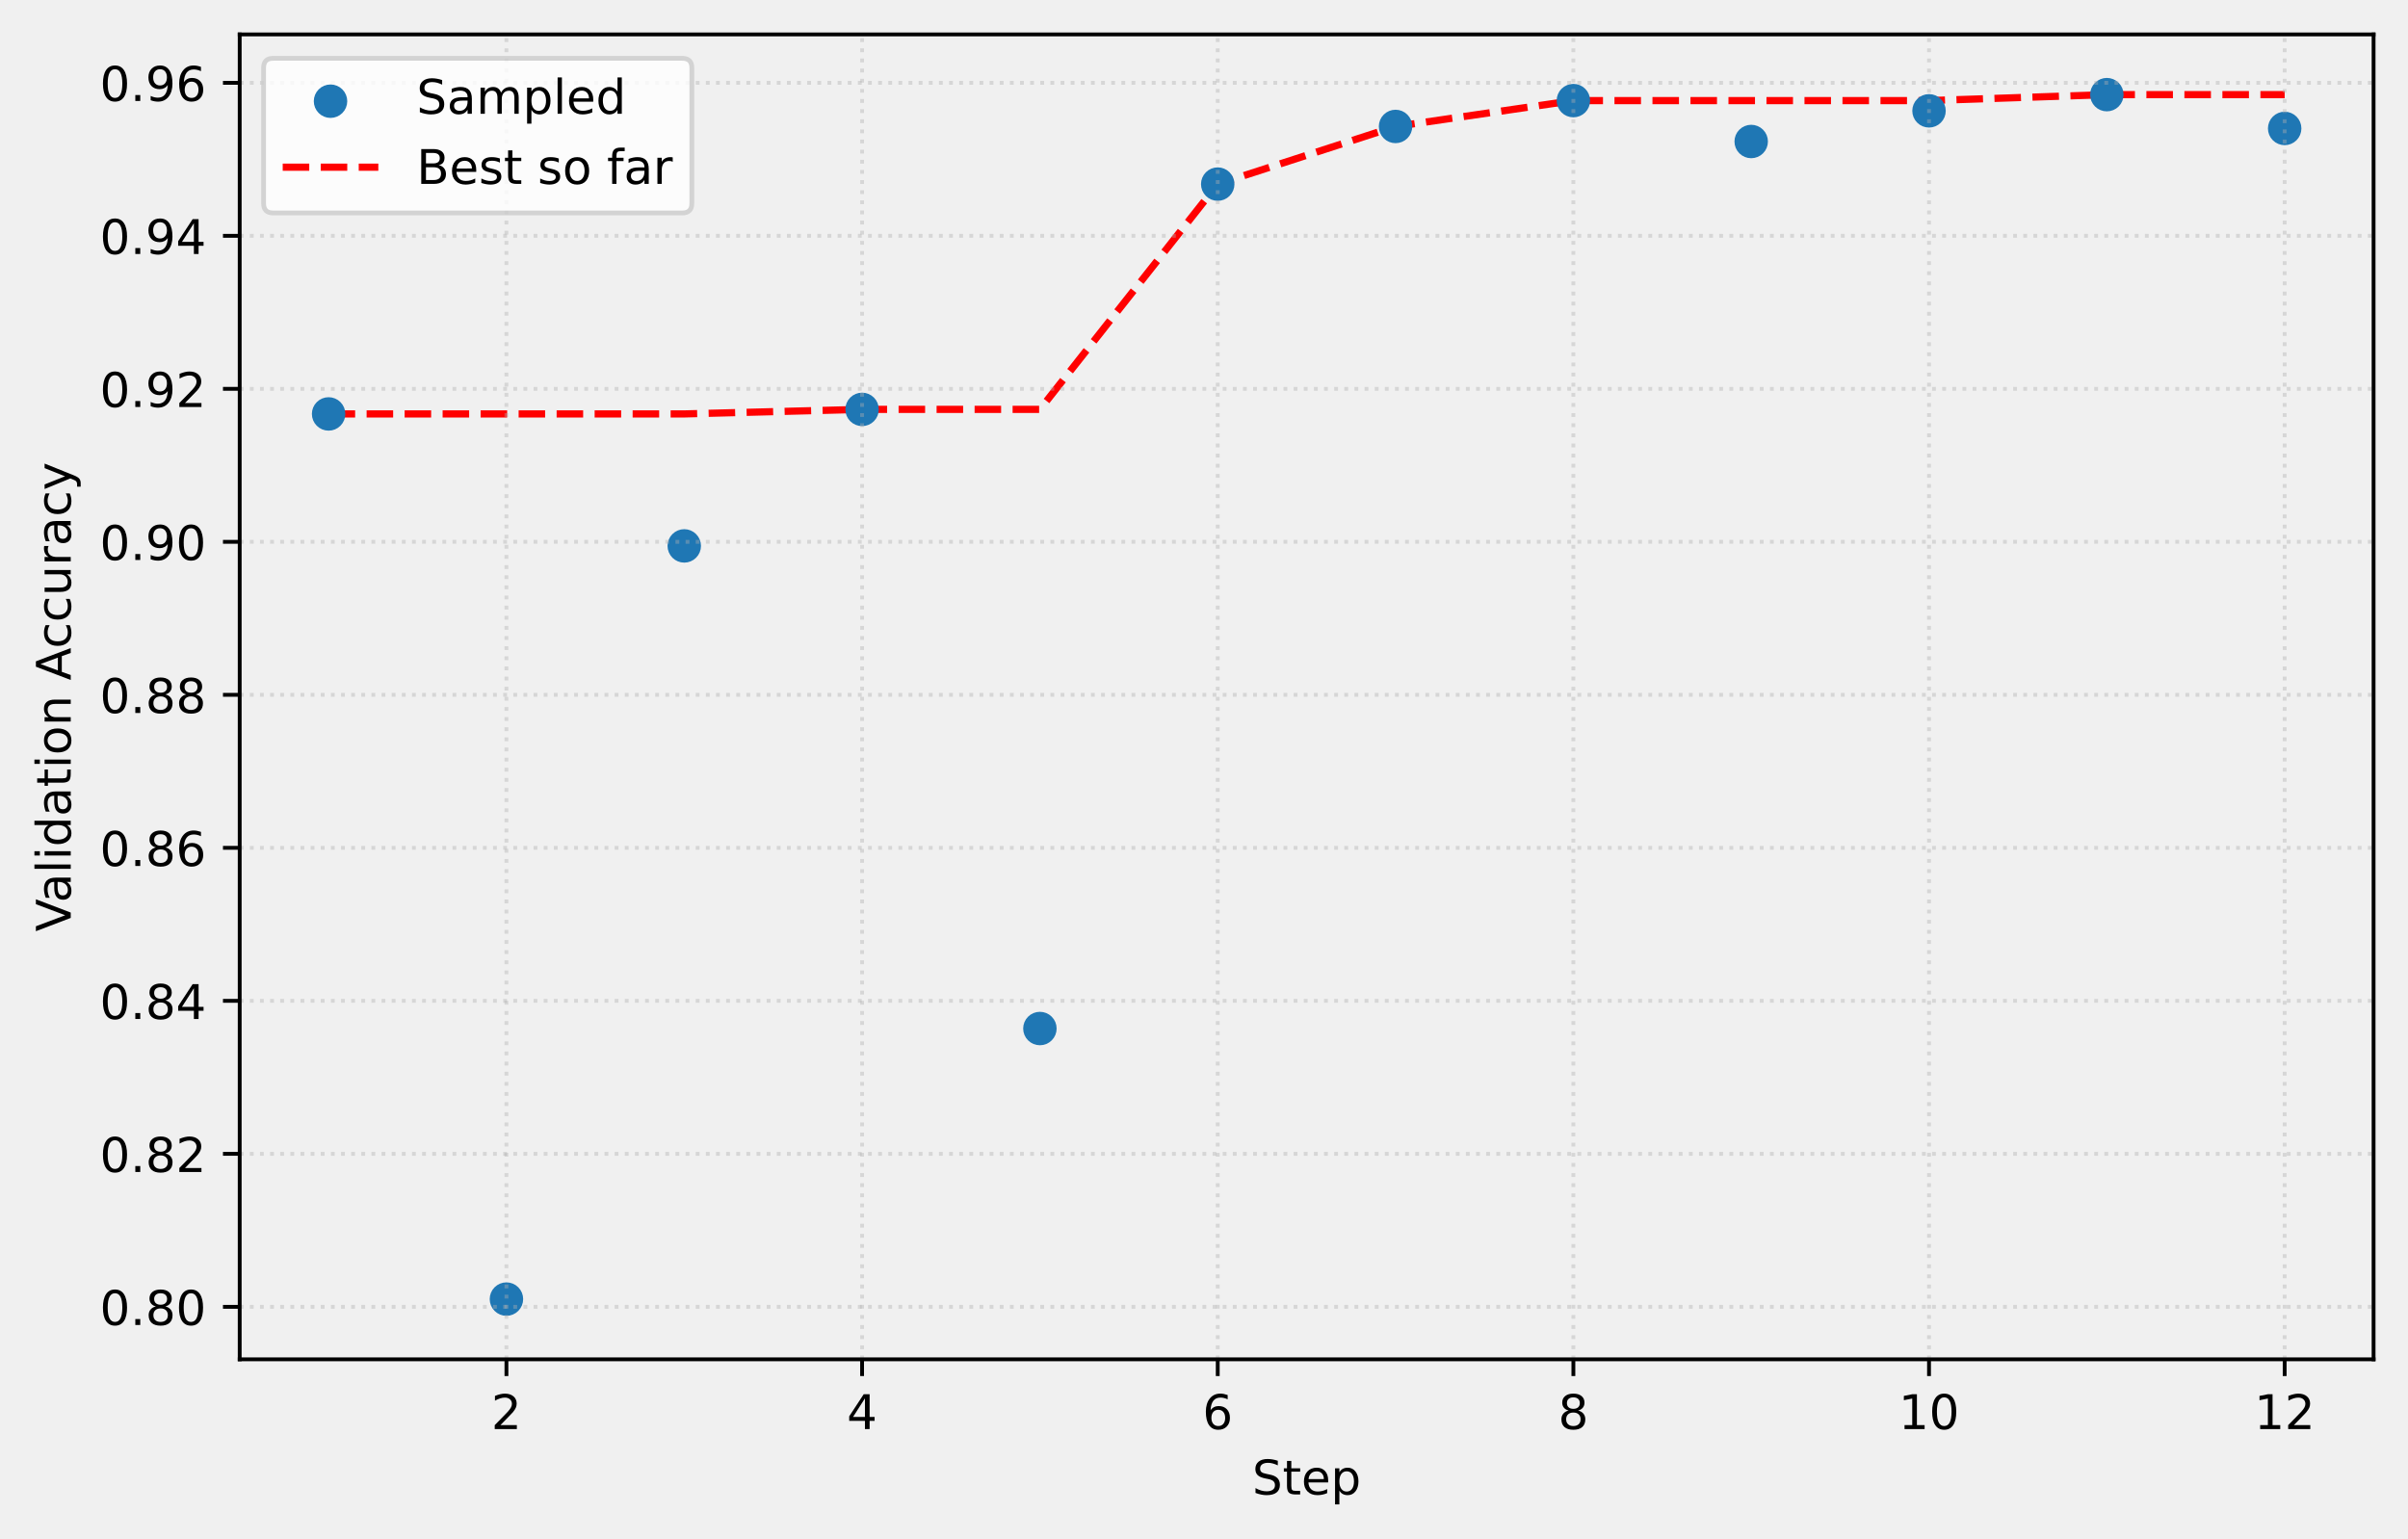
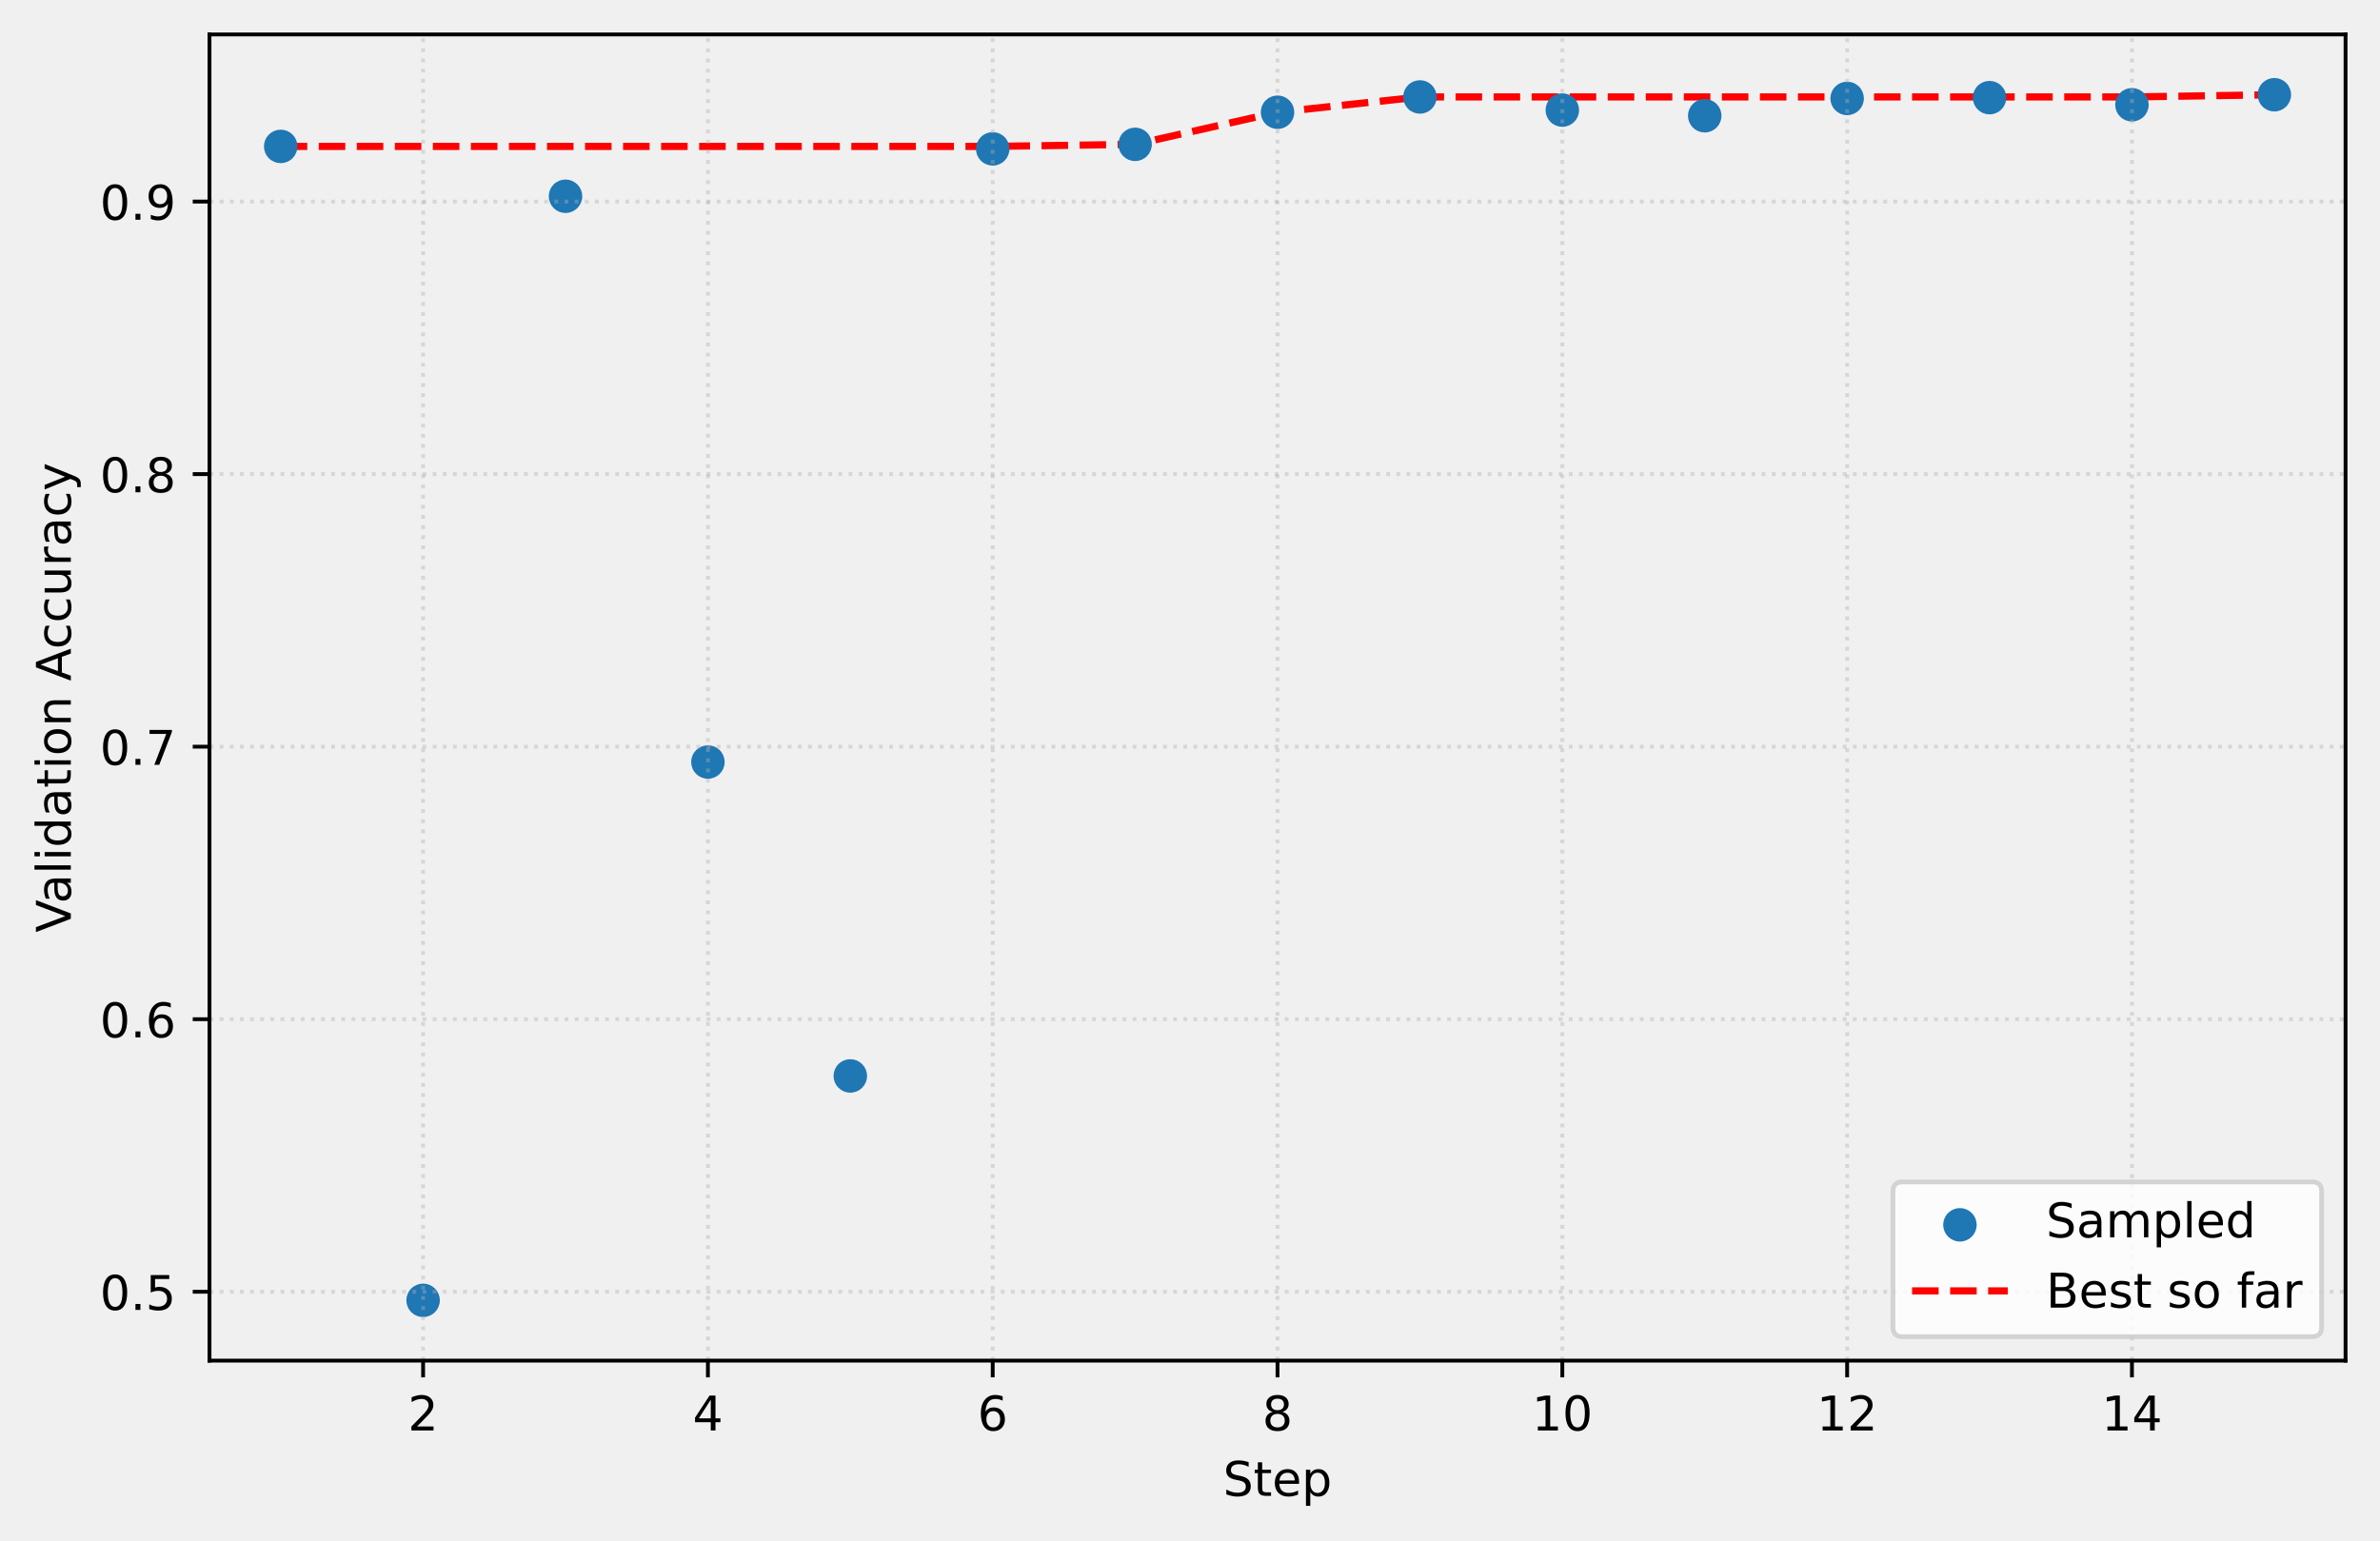
- <svg xmlns="http://www.w3.org/2000/svg" xmlns:xlink="http://www.w3.org/1999/xlink" width="503.744pt" height="321.956pt" viewBox="0 0 503.744 321.956" version="1.1">
+ <svg xmlns="http://www.w3.org/2000/svg" xmlns:xlink="http://www.w3.org/1999/xlink" width="497.381pt" height="321.956pt" viewBox="0 0 497.381 321.956" version="1.1">
  <defs>
    <style type="text/css">*{stroke-linejoin: round; stroke-linecap: butt}</style>
  </defs>
  <g id="figure_1">
    <g id="patch_1">
-       <path d="M 0 321.956  L 503.744 321.956  L 503.744 0  L 0 0  L 0 321.956  z " style="fill: none" />
+       <path d="M 0 321.956  L 497.381 321.956  L 497.381 0  L 0 0  L 0 321.956  z " style="fill: none" />
    </g>
    <g id="axes_1">
      <g id="patch_2">
-         <path d="M 50.144 284.4  L 496.544 284.4  L 496.544 7.2  L 50.144 7.2  L 50.144 284.4  z " style="fill: none" />
+         <path d="M 43.781 284.4  L 490.181 284.4  L 490.181 7.2  L 43.781 7.2  L 43.781 284.4  z " style="fill: none" />
      </g>
      <g id="line2d_1">
-         <path d="M 68.744 86.604  L 105.944 86.604  L 143.144 86.604  L 180.344 85.653  L 217.544 85.653  L 254.744 38.519  L 291.944 26.456  L 329.144 21.048  L 366.344 21.048  L 403.544 21.048  L 440.744 19.8  L 477.944 19.8  " clip-path="url(#p538a59c2ab)" style="fill: none; stroke-dasharray: 5.55,2.4; stroke-dashoffset: 0; stroke: #ff0000; stroke-width: 1.5" />
+         <path d="M 58.661 30.601  L 88.421 30.601  L 118.181 30.601  L 147.941 30.601  L 177.701 30.601  L 207.461 30.601  L 237.221 30.171  L 266.981 23.458  L 296.741 20.265  L 326.501 20.265  L 356.261 20.265  L 386.021 20.265  L 415.781 20.265  L 445.541 20.265  L 475.301 19.8  " clip-path="url(#pb487bec920)" style="fill: none; stroke-dasharray: 5.55,2.4; stroke-dashoffset: 0; stroke: #ff0000; stroke-width: 1.5" />
      </g>
      <g id="PathCollection_1">
        <defs>
-           <path id="m0fc9242387" d="M 0 3  C 0.796 3 1.559 2.684 2.121 2.121  C 2.684 1.559 3 0.796 3 0  C 3 -0.796 2.684 -1.559 2.121 -2.121  C 1.559 -2.684 0.796 -3 0 -3  C -0.796 -3 -1.559 -2.684 -2.121 -2.121  C -2.684 -1.559 -3 -0.796 -3 0  C -3 0.796 -2.684 1.559 -2.121 2.121  C -1.559 2.684 -0.796 3 0 3  z " style="stroke: #1f77b4" />
+           <path id="mb7ad359e1a" d="M 0 3  C 0.796 3 1.559 2.684 2.121 2.121  C 2.684 1.559 3 0.796 3 0  C 3 -0.796 2.684 -1.559 2.121 -2.121  C 1.559 -2.684 0.796 -3 0 -3  C -0.796 -3 -1.559 -2.684 -2.121 -2.121  C -2.684 -1.559 -3 -0.796 -3 0  C -3 0.796 -2.684 1.559 -2.121 2.121  C -1.559 2.684 -0.796 3 0 3  z " style="stroke: #1f77b4" />
        </defs>
-         <g clip-path="url(#p538a59c2ab)">
-           <use xlink:href="#m0fc9242387" x="68.744" y="86.604" style="fill: #1f77b4; stroke: #1f77b4" />
-           <use xlink:href="#m0fc9242387" x="105.944" y="271.8" style="fill: #1f77b4; stroke: #1f77b4" />
-           <use xlink:href="#m0fc9242387" x="143.144" y="114.215" style="fill: #1f77b4; stroke: #1f77b4" />
-           <use xlink:href="#m0fc9242387" x="180.344" y="85.653" style="fill: #1f77b4; stroke: #1f77b4" />
-           <use xlink:href="#m0fc9242387" x="217.544" y="215.191" style="fill: #1f77b4; stroke: #1f77b4" />
-           <use xlink:href="#m0fc9242387" x="254.744" y="38.519" style="fill: #1f77b4; stroke: #1f77b4" />
-           <use xlink:href="#m0fc9242387" x="291.944" y="26.456" style="fill: #1f77b4; stroke: #1f77b4" />
-           <use xlink:href="#m0fc9242387" x="329.144" y="21.048" style="fill: #1f77b4; stroke: #1f77b4" />
-           <use xlink:href="#m0fc9242387" x="366.344" y="29.605" style="fill: #1f77b4; stroke: #1f77b4" />
-           <use xlink:href="#m0fc9242387" x="403.544" y="23.187" style="fill: #1f77b4; stroke: #1f77b4" />
-           <use xlink:href="#m0fc9242387" x="440.744" y="19.8" style="fill: #1f77b4; stroke: #1f77b4" />
-           <use xlink:href="#m0fc9242387" x="477.944" y="26.872" style="fill: #1f77b4; stroke: #1f77b4" />
+         <g clip-path="url(#pb487bec920)">
+           <use xlink:href="#mb7ad359e1a" x="58.661" y="30.601" style="fill: #1f77b4; stroke: #1f77b4" />
+           <use xlink:href="#mb7ad359e1a" x="88.421" y="271.8" style="fill: #1f77b4; stroke: #1f77b4" />
+           <use xlink:href="#mb7ad359e1a" x="118.181" y="41.023" style="fill: #1f77b4; stroke: #1f77b4" />
+           <use xlink:href="#mb7ad359e1a" x="147.941" y="159.28" style="fill: #1f77b4; stroke: #1f77b4" />
+           <use xlink:href="#mb7ad359e1a" x="177.701" y="224.897" style="fill: #1f77b4; stroke: #1f77b4" />
+           <use xlink:href="#mb7ad359e1a" x="207.461" y="31.118" style="fill: #1f77b4; stroke: #1f77b4" />
+           <use xlink:href="#mb7ad359e1a" x="237.221" y="30.171" style="fill: #1f77b4; stroke: #1f77b4" />
+           <use xlink:href="#mb7ad359e1a" x="266.981" y="23.458" style="fill: #1f77b4; stroke: #1f77b4" />
+           <use xlink:href="#mb7ad359e1a" x="296.741" y="20.265" style="fill: #1f77b4; stroke: #1f77b4" />
+           <use xlink:href="#mb7ad359e1a" x="326.501" y="23.01" style="fill: #1f77b4; stroke: #1f77b4" />
+           <use xlink:href="#mb7ad359e1a" x="356.261" y="24.193" style="fill: #1f77b4; stroke: #1f77b4" />
+           <use xlink:href="#mb7ad359e1a" x="386.021" y="20.569" style="fill: #1f77b4; stroke: #1f77b4" />
+           <use xlink:href="#mb7ad359e1a" x="415.781" y="20.409" style="fill: #1f77b4; stroke: #1f77b4" />
+           <use xlink:href="#mb7ad359e1a" x="445.541" y="21.896" style="fill: #1f77b4; stroke: #1f77b4" />
+           <use xlink:href="#mb7ad359e1a" x="475.301" y="19.8" style="fill: #1f77b4; stroke: #1f77b4" />
        </g>
      </g>
      <g id="matplotlib.axis_1">
        <g id="xtick_1">
          <g id="line2d_2">
-             <path d="M 105.944 284.4  L 105.944 7.2  " clip-path="url(#p538a59c2ab)" style="fill: none; stroke-dasharray: 0.8,1.32; stroke-dashoffset: 0; stroke: #b0b0b0; stroke-opacity: 0.4; stroke-width: 0.8" />
+             <path d="M 88.421 284.4  L 88.421 7.2  " clip-path="url(#pb487bec920)" style="fill: none; stroke-dasharray: 0.8,1.32; stroke-dashoffset: 0; stroke: #b0b0b0; stroke-opacity: 0.4; stroke-width: 0.8" />
          </g>
          <g id="line2d_3">
            <defs>
-               <path id="mf1443ba78a" d="M 0 0  L 0 3.5  " style="stroke: #000000; stroke-width: 0.8" />
-             </defs>
-             <g>
-               <use xlink:href="#mf1443ba78a" x="105.944" y="284.4" style="stroke: #000000; stroke-width: 0.8" />
+               <path id="mc12fee0d77" d="M 0 0  L 0 3.5  " style="stroke: #000000; stroke-width: 0.8" />
+             </defs>
+             <g>
+               <use xlink:href="#mc12fee0d77" x="88.421" y="284.4" style="stroke: #000000; stroke-width: 0.8" />
            </g>
          </g>
          <g id="text_1">
-             <g transform="translate(102.7625 298.9984) scale(0.1 -0.1)">
+             <g transform="translate(85.24 298.9984) scale(0.1 -0.1)">
              <defs>
                <path id="DejaVuSans-32" d="M 1228 531  L 3431 531  L 3431 0  L 469 0  L 469 531  Q 828 903 1448 1529  Q 2069 2156 2228 2338  Q 2531 2678 2651 2914  Q 2772 3150 2772 3378  Q 2772 3750 2511 3984  Q 2250 4219 1831 4219  Q 1534 4219 1204 4116  Q 875 4013 500 3803  L 500 4441  Q 881 4594 1212 4672  Q 1544 4750 1819 4750  Q 2544 4750 2975 4387  Q 3406 4025 3406 3419  Q 3406 3131 3298 2873  Q 3191 2616 2906 2266  Q 2828 2175 2409 1742  Q 1991 1309 1228 531  z " transform="scale(0.015625)" />
              </defs>
              <use xlink:href="#DejaVuSans-32" />
            </g>
          </g>
        </g>
        <g id="xtick_2">
          <g id="line2d_4">
-             <path d="M 180.344 284.4  L 180.344 7.2  " clip-path="url(#p538a59c2ab)" style="fill: none; stroke-dasharray: 0.8,1.32; stroke-dashoffset: 0; stroke: #b0b0b0; stroke-opacity: 0.4; stroke-width: 0.8" />
+             <path d="M 147.941 284.4  L 147.941 7.2  " clip-path="url(#pb487bec920)" style="fill: none; stroke-dasharray: 0.8,1.32; stroke-dashoffset: 0; stroke: #b0b0b0; stroke-opacity: 0.4; stroke-width: 0.8" />
          </g>
          <g id="line2d_5">
            <g>
-               <use xlink:href="#mf1443ba78a" x="180.344" y="284.4" style="stroke: #000000; stroke-width: 0.8" />
+               <use xlink:href="#mc12fee0d77" x="147.941" y="284.4" style="stroke: #000000; stroke-width: 0.8" />
            </g>
          </g>
          <g id="text_2">
-             <g transform="translate(177.1625 298.9984) scale(0.1 -0.1)">
+             <g transform="translate(144.76 298.9984) scale(0.1 -0.1)">
              <defs>
                <path id="DejaVuSans-34" d="M 2419 4116  L 825 1625  L 2419 1625  L 2419 4116  z M 2253 4666  L 3047 4666  L 3047 1625  L 3713 1625  L 3713 1100  L 3047 1100  L 3047 0  L 2419 0  L 2419 1100  L 313 1100  L 313 1709  L 2253 4666  z " transform="scale(0.015625)" />
              </defs>
              <use xlink:href="#DejaVuSans-34" />
            </g>
          </g>
        </g>
        <g id="xtick_3">
          <g id="line2d_6">
-             <path d="M 254.744 284.4  L 254.744 7.2  " clip-path="url(#p538a59c2ab)" style="fill: none; stroke-dasharray: 0.8,1.32; stroke-dashoffset: 0; stroke: #b0b0b0; stroke-opacity: 0.4; stroke-width: 0.8" />
+             <path d="M 207.461 284.4  L 207.461 7.2  " clip-path="url(#pb487bec920)" style="fill: none; stroke-dasharray: 0.8,1.32; stroke-dashoffset: 0; stroke: #b0b0b0; stroke-opacity: 0.4; stroke-width: 0.8" />
          </g>
          <g id="line2d_7">
            <g>
-               <use xlink:href="#mf1443ba78a" x="254.744" y="284.4" style="stroke: #000000; stroke-width: 0.8" />
+               <use xlink:href="#mc12fee0d77" x="207.461" y="284.4" style="stroke: #000000; stroke-width: 0.8" />
            </g>
          </g>
          <g id="text_3">
-             <g transform="translate(251.5625 298.9984) scale(0.1 -0.1)">
+             <g transform="translate(204.28 298.9984) scale(0.1 -0.1)">
              <defs>
                <path id="DejaVuSans-36" d="M 2113 2584  Q 1688 2584 1439 2293  Q 1191 2003 1191 1497  Q 1191 994 1439 701  Q 1688 409 2113 409  Q 2538 409 2786 701  Q 3034 994 3034 1497  Q 3034 2003 2786 2293  Q 2538 2584 2113 2584  z M 3366 4563  L 3366 3988  Q 3128 4100 2886 4159  Q 2644 4219 2406 4219  Q 1781 4219 1451 3797  Q 1122 3375 1075 2522  Q 1259 2794 1537 2939  Q 1816 3084 2150 3084  Q 2853 3084 3261 2657  Q 3669 2231 3669 1497  Q 3669 778 3244 343  Q 2819 -91 2113 -91  Q 1303 -91 875 529  Q 447 1150 447 2328  Q 447 3434 972 4092  Q 1497 4750 2381 4750  Q 2619 4750 2861 4703  Q 3103 4656 3366 4563  z " transform="scale(0.015625)" />
              </defs>
              <use xlink:href="#DejaVuSans-36" />
            </g>
          </g>
        </g>
        <g id="xtick_4">
          <g id="line2d_8">
-             <path d="M 329.144 284.4  L 329.144 7.2  " clip-path="url(#p538a59c2ab)" style="fill: none; stroke-dasharray: 0.8,1.32; stroke-dashoffset: 0; stroke: #b0b0b0; stroke-opacity: 0.4; stroke-width: 0.8" />
+             <path d="M 266.981 284.4  L 266.981 7.2  " clip-path="url(#pb487bec920)" style="fill: none; stroke-dasharray: 0.8,1.32; stroke-dashoffset: 0; stroke: #b0b0b0; stroke-opacity: 0.4; stroke-width: 0.8" />
          </g>
          <g id="line2d_9">
            <g>
-               <use xlink:href="#mf1443ba78a" x="329.144" y="284.4" style="stroke: #000000; stroke-width: 0.8" />
+               <use xlink:href="#mc12fee0d77" x="266.981" y="284.4" style="stroke: #000000; stroke-width: 0.8" />
            </g>
          </g>
          <g id="text_4">
-             <g transform="translate(325.9625 298.9984) scale(0.1 -0.1)">
+             <g transform="translate(263.8 298.9984) scale(0.1 -0.1)">
              <defs>
                <path id="DejaVuSans-38" d="M 2034 2216  Q 1584 2216 1326 1975  Q 1069 1734 1069 1313  Q 1069 891 1326 650  Q 1584 409 2034 409  Q 2484 409 2743 651  Q 3003 894 3003 1313  Q 3003 1734 2745 1975  Q 2488 2216 2034 2216  z M 1403 2484  Q 997 2584 770 2862  Q 544 3141 544 3541  Q 544 4100 942 4425  Q 1341 4750 2034 4750  Q 2731 4750 3128 4425  Q 3525 4100 3525 3541  Q 3525 3141 3298 2862  Q 3072 2584 2669 2484  Q 3125 2378 3379 2068  Q 3634 1759 3634 1313  Q 3634 634 3220 271  Q 2806 -91 2034 -91  Q 1263 -91 848 271  Q 434 634 434 1313  Q 434 1759 690 2068  Q 947 2378 1403 2484  z M 1172 3481  Q 1172 3119 1398 2916  Q 1625 2713 2034 2713  Q 2441 2713 2670 2916  Q 2900 3119 2900 3481  Q 2900 3844 2670 4047  Q 2441 4250 2034 4250  Q 1625 4250 1398 4047  Q 1172 3844 1172 3481  z " transform="scale(0.015625)" />
              </defs>
              <use xlink:href="#DejaVuSans-38" />
            </g>
          </g>
        </g>
        <g id="xtick_5">
          <g id="line2d_10">
-             <path d="M 403.544 284.4  L 403.544 7.2  " clip-path="url(#p538a59c2ab)" style="fill: none; stroke-dasharray: 0.8,1.32; stroke-dashoffset: 0; stroke: #b0b0b0; stroke-opacity: 0.4; stroke-width: 0.8" />
+             <path d="M 326.501 284.4  L 326.501 7.2  " clip-path="url(#pb487bec920)" style="fill: none; stroke-dasharray: 0.8,1.32; stroke-dashoffset: 0; stroke: #b0b0b0; stroke-opacity: 0.4; stroke-width: 0.8" />
          </g>
          <g id="line2d_11">
            <g>
-               <use xlink:href="#mf1443ba78a" x="403.544" y="284.4" style="stroke: #000000; stroke-width: 0.8" />
+               <use xlink:href="#mc12fee0d77" x="326.501" y="284.4" style="stroke: #000000; stroke-width: 0.8" />
            </g>
          </g>
          <g id="text_5">
-             <g transform="translate(397.1812 298.9984) scale(0.1 -0.1)">
+             <g transform="translate(320.1388 298.9984) scale(0.1 -0.1)">
              <defs>
                <path id="DejaVuSans-31" d="M 794 531  L 1825 531  L 1825 4091  L 703 3866  L 703 4441  L 1819 4666  L 2450 4666  L 2450 531  L 3481 531  L 3481 0  L 794 0  L 794 531  z " transform="scale(0.015625)" />
                <path id="DejaVuSans-30" d="M 2034 4250  Q 1547 4250 1301 3770  Q 1056 3291 1056 2328  Q 1056 1369 1301 889  Q 1547 409 2034 409  Q 2525 409 2770 889  Q 3016 1369 3016 2328  Q 3016 3291 2770 3770  Q 2525 4250 2034 4250  z M 2034 4750  Q 2819 4750 3233 4129  Q 3647 3509 3647 2328  Q 3647 1150 3233 529  Q 2819 -91 2034 -91  Q 1250 -91 836 529  Q 422 1150 422 2328  Q 422 3509 836 4129  Q 1250 4750 2034 4750  z " transform="scale(0.015625)" />
              </defs>
              <use xlink:href="#DejaVuSans-31" />
              <use xlink:href="#DejaVuSans-30" x="63.623" />
            </g>
          </g>
        </g>
        <g id="xtick_6">
          <g id="line2d_12">
-             <path d="M 477.944 284.4  L 477.944 7.2  " clip-path="url(#p538a59c2ab)" style="fill: none; stroke-dasharray: 0.8,1.32; stroke-dashoffset: 0; stroke: #b0b0b0; stroke-opacity: 0.4; stroke-width: 0.8" />
+             <path d="M 386.021 284.4  L 386.021 7.2  " clip-path="url(#pb487bec920)" style="fill: none; stroke-dasharray: 0.8,1.32; stroke-dashoffset: 0; stroke: #b0b0b0; stroke-opacity: 0.4; stroke-width: 0.8" />
          </g>
          <g id="line2d_13">
            <g>
-               <use xlink:href="#mf1443ba78a" x="477.944" y="284.4" style="stroke: #000000; stroke-width: 0.8" />
+               <use xlink:href="#mc12fee0d77" x="386.021" y="284.4" style="stroke: #000000; stroke-width: 0.8" />
            </g>
          </g>
          <g id="text_6">
-             <g transform="translate(471.5813 298.9984) scale(0.1 -0.1)">
+             <g transform="translate(379.6587 298.9984) scale(0.1 -0.1)">
              <use xlink:href="#DejaVuSans-31" />
              <use xlink:href="#DejaVuSans-32" x="63.623" />
            </g>
          </g>
        </g>
-         <g id="text_7">
-           <g transform="translate(261.9586 312.6766) scale(0.1 -0.1)">
+         <g id="xtick_7">
+           <g id="line2d_14">
+             <path d="M 445.541 284.4  L 445.541 7.2  " clip-path="url(#pb487bec920)" style="fill: none; stroke-dasharray: 0.8,1.32; stroke-dashoffset: 0; stroke: #b0b0b0; stroke-opacity: 0.4; stroke-width: 0.8" />
+           </g>
+           <g id="line2d_15">
+             <g>
+               <use xlink:href="#mc12fee0d77" x="445.541" y="284.4" style="stroke: #000000; stroke-width: 0.8" />
+             </g>
+           </g>
+           <g id="text_7">
+             <g transform="translate(439.1787 298.9984) scale(0.1 -0.1)">
+               <use xlink:href="#DejaVuSans-31" />
+               <use xlink:href="#DejaVuSans-34" x="63.623" />
+             </g>
+           </g>
+         </g>
+         <g id="text_8">
+           <g transform="translate(255.5961 312.6766) scale(0.1 -0.1)">
            <defs>
              <path id="DejaVuSans-53" d="M 3425 4513  L 3425 3897  Q 3066 4069 2747 4153  Q 2428 4238 2131 4238  Q 1616 4238 1336 4038  Q 1056 3838 1056 3469  Q 1056 3159 1242 3001  Q 1428 2844 1947 2747  L 2328 2669  Q 3034 2534 3370 2195  Q 3706 1856 3706 1288  Q 3706 609 3251 259  Q 2797 -91 1919 -91  Q 1588 -91 1214 -16  Q 841 59 441 206  L 441 856  Q 825 641 1194 531  Q 1563 422 1919 422  Q 2459 422 2753 634  Q 3047 847 3047 1241  Q 3047 1584 2836 1778  Q 2625 1972 2144 2069  L 1759 2144  Q 1053 2284 737 2584  Q 422 2884 422 3419  Q 422 4038 858 4394  Q 1294 4750 2059 4750  Q 2388 4750 2728 4690  Q 3069 4631 3425 4513  z " transform="scale(0.015625)" />
              <path id="DejaVuSans-74" d="M 1172 4494  L 1172 3500  L 2356 3500  L 2356 3053  L 1172 3053  L 1172 1153  Q 1172 725 1289 603  Q 1406 481 1766 481  L 2356 481  L 2356 0  L 1766 0  Q 1100 0 847 248  Q 594 497 594 1153  L 594 3053  L 172 3053  L 172 3500  L 594 3500  L 594 4494  L 1172 4494  z " transform="scale(0.015625)" />
              <path id="DejaVuSans-65" d="M 3597 1894  L 3597 1613  L 953 1613  Q 991 1019 1311 708  Q 1631 397 2203 397  Q 2534 397 2845 478  Q 3156 559 3463 722  L 3463 178  Q 3153 47 2828 -22  Q 2503 -91 2169 -91  Q 1331 -91 842 396  Q 353 884 353 1716  Q 353 2575 817 3079  Q 1281 3584 2069 3584  Q 2775 3584 3186 3129  Q 3597 2675 3597 1894  z M 3022 2063  Q 3016 2534 2758 2815  Q 2500 3097 2075 3097  Q 1594 3097 1305 2825  Q 1016 2553 972 2059  L 3022 2063  z " transform="scale(0.015625)" />
              <path id="DejaVuSans-70" d="M 1159 525  L 1159 -1331  L 581 -1331  L 581 3500  L 1159 3500  L 1159 2969  Q 1341 3281 1617 3432  Q 1894 3584 2278 3584  Q 2916 3584 3314 3078  Q 3713 2572 3713 1747  Q 3713 922 3314 415  Q 2916 -91 2278 -91  Q 1894 -91 1617 61  Q 1341 213 1159 525  z M 3116 1747  Q 3116 2381 2855 2742  Q 2594 3103 2138 3103  Q 1681 3103 1420 2742  Q 1159 2381 1159 1747  Q 1159 1113 1420 752  Q 1681 391 2138 391  Q 2594 391 2855 752  Q 3116 1113 3116 1747  z " transform="scale(0.015625)" />
            </defs>
            <use xlink:href="#DejaVuSans-53" />
            <use xlink:href="#DejaVuSans-74" x="63.477" />
            <use xlink:href="#DejaVuSans-65" x="102.686" />
            <use xlink:href="#DejaVuSans-70" x="164.209" />
          </g>
        </g>
      </g>
      <g id="matplotlib.axis_2">
        <g id="ytick_1">
-           <g id="line2d_14">
-             <path d="M 50.144 273.416  L 496.544 273.416  " clip-path="url(#p538a59c2ab)" style="fill: none; stroke-dasharray: 0.8,1.32; stroke-dashoffset: 0; stroke: #b0b0b0; stroke-opacity: 0.4; stroke-width: 0.8" />
-           </g>
-           <g id="line2d_15">
-             <defs>
-               <path id="me810d69a46" d="M 0 0  L -3.5 0  " style="stroke: #000000; stroke-width: 0.8" />
-             </defs>
-             <g>
-               <use xlink:href="#me810d69a46" x="50.144" y="273.416" style="stroke: #000000; stroke-width: 0.8" />
-             </g>
-           </g>
-           <g id="text_8">
-             <g transform="translate(20.87813 277.2155) scale(0.1 -0.1)">
+           <g id="line2d_16">
+             <path d="M 43.781 270.003  L 490.181 270.003  " clip-path="url(#pb487bec920)" style="fill: none; stroke-dasharray: 0.8,1.32; stroke-dashoffset: 0; stroke: #b0b0b0; stroke-opacity: 0.4; stroke-width: 0.8" />
+           </g>
+           <g id="line2d_17">
+             <defs>
+               <path id="ma1ebddaa2d" d="M 0 0  L -3.5 0  " style="stroke: #000000; stroke-width: 0.8" />
+             </defs>
+             <g>
+               <use xlink:href="#ma1ebddaa2d" x="43.781" y="270.003" style="stroke: #000000; stroke-width: 0.8" />
+             </g>
+           </g>
+           <g id="text_9">
+             <g transform="translate(20.87813 273.8019) scale(0.1 -0.1)">
              <defs>
                <path id="DejaVuSans-2e" d="M 684 794  L 1344 794  L 1344 0  L 684 0  L 684 794  z " transform="scale(0.015625)" />
-               </defs>
+                 <path id="DejaVuSans-35" d="M 691 4666  L 3169 4666  L 3169 4134  L 1269 4134  L 1269 2991  Q 1406 3038 1543 3061  Q 1681 3084 1819 3084  Q 2600 3084 3056 2656  Q 3513 2228 3513 1497  Q 3513 744 3044 326  Q 2575 -91 1722 -91  Q 1428 -91 1123 -41  Q 819 9 494 109  L 494 744  Q 775 591 1075 516  Q 1375 441 1709 441  Q 2250 441 2565 725  Q 2881 1009 2881 1497  Q 2881 1984 2565 2268  Q 2250 2553 1709 2553  Q 1456 2553 1204 2497  Q 953 2441 691 2322  L 691 4666  z " transform="scale(0.015625)" />
+               </defs>
+               <use xlink:href="#DejaVuSans-30" />
+               <use xlink:href="#DejaVuSans-2e" x="63.623" />
+               <use xlink:href="#DejaVuSans-35" x="95.41" />
+             </g>
+           </g>
+         </g>
+         <g id="ytick_2">
+           <g id="line2d_18">
+             <path d="M 43.781 213.035  L 490.181 213.035  " clip-path="url(#pb487bec920)" style="fill: none; stroke-dasharray: 0.8,1.32; stroke-dashoffset: 0; stroke: #b0b0b0; stroke-opacity: 0.4; stroke-width: 0.8" />
+           </g>
+           <g id="line2d_19">
+             <g>
+               <use xlink:href="#ma1ebddaa2d" x="43.781" y="213.035" style="stroke: #000000; stroke-width: 0.8" />
+             </g>
+           </g>
+           <g id="text_10">
+             <g transform="translate(20.87813 216.8339) scale(0.1 -0.1)">
+               <use xlink:href="#DejaVuSans-30" />
+               <use xlink:href="#DejaVuSans-2e" x="63.623" />
+               <use xlink:href="#DejaVuSans-36" x="95.41" />
+             </g>
+           </g>
+         </g>
+         <g id="ytick_3">
+           <g id="line2d_20">
+             <path d="M 43.781 156.067  L 490.181 156.067  " clip-path="url(#pb487bec920)" style="fill: none; stroke-dasharray: 0.8,1.32; stroke-dashoffset: 0; stroke: #b0b0b0; stroke-opacity: 0.4; stroke-width: 0.8" />
+           </g>
+           <g id="line2d_21">
+             <g>
+               <use xlink:href="#ma1ebddaa2d" x="43.781" y="156.067" style="stroke: #000000; stroke-width: 0.8" />
+             </g>
+           </g>
+           <g id="text_11">
+             <g transform="translate(20.87813 159.8658) scale(0.1 -0.1)">
+               <defs>
+                 <path id="DejaVuSans-37" d="M 525 4666  L 3525 4666  L 3525 4397  L 1831 0  L 1172 0  L 2766 4134  L 525 4134  L 525 4666  z " transform="scale(0.015625)" />
+               </defs>
+               <use xlink:href="#DejaVuSans-30" />
+               <use xlink:href="#DejaVuSans-2e" x="63.623" />
+               <use xlink:href="#DejaVuSans-37" x="95.41" />
+             </g>
+           </g>
+         </g>
+         <g id="ytick_4">
+           <g id="line2d_22">
+             <path d="M 43.781 99.099  L 490.181 99.099  " clip-path="url(#pb487bec920)" style="fill: none; stroke-dasharray: 0.8,1.32; stroke-dashoffset: 0; stroke: #b0b0b0; stroke-opacity: 0.4; stroke-width: 0.8" />
+           </g>
+           <g id="line2d_23">
+             <g>
+               <use xlink:href="#ma1ebddaa2d" x="43.781" y="99.099" style="stroke: #000000; stroke-width: 0.8" />
+             </g>
+           </g>
+           <g id="text_12">
+             <g transform="translate(20.87813 102.8978) scale(0.1 -0.1)">
              <use xlink:href="#DejaVuSans-30" />
              <use xlink:href="#DejaVuSans-2e" x="63.623" />
              <use xlink:href="#DejaVuSans-38" x="95.41" />
-               <use xlink:href="#DejaVuSans-30" x="159.033" />
-             </g>
-           </g>
-         </g>
-         <g id="ytick_2">
-           <g id="line2d_16">
-             <path d="M 50.144 241.405  L 496.544 241.405  " clip-path="url(#p538a59c2ab)" style="fill: none; stroke-dasharray: 0.8,1.32; stroke-dashoffset: 0; stroke: #b0b0b0; stroke-opacity: 0.4; stroke-width: 0.8" />
-           </g>
-           <g id="line2d_17">
-             <g>
-               <use xlink:href="#me810d69a46" x="50.144" y="241.405" style="stroke: #000000; stroke-width: 0.8" />
-             </g>
-           </g>
-           <g id="text_9">
-             <g transform="translate(20.87813 245.2041) scale(0.1 -0.1)">
-               <use xlink:href="#DejaVuSans-30" />
-               <use xlink:href="#DejaVuSans-2e" x="63.623" />
-               <use xlink:href="#DejaVuSans-38" x="95.41" />
-               <use xlink:href="#DejaVuSans-32" x="159.033" />
-             </g>
-           </g>
-         </g>
-         <g id="ytick_3">
-           <g id="line2d_18">
-             <path d="M 50.144 209.394  L 496.544 209.394  " clip-path="url(#p538a59c2ab)" style="fill: none; stroke-dasharray: 0.8,1.32; stroke-dashoffset: 0; stroke: #b0b0b0; stroke-opacity: 0.4; stroke-width: 0.8" />
-           </g>
-           <g id="line2d_19">
-             <g>
-               <use xlink:href="#me810d69a46" x="50.144" y="209.394" style="stroke: #000000; stroke-width: 0.8" />
-             </g>
-           </g>
-           <g id="text_10">
-             <g transform="translate(20.87813 213.1928) scale(0.1 -0.1)">
-               <use xlink:href="#DejaVuSans-30" />
-               <use xlink:href="#DejaVuSans-2e" x="63.623" />
-               <use xlink:href="#DejaVuSans-38" x="95.41" />
-               <use xlink:href="#DejaVuSans-34" x="159.033" />
-             </g>
-           </g>
-         </g>
-         <g id="ytick_4">
-           <g id="line2d_20">
-             <path d="M 50.144 177.382  L 496.544 177.382  " clip-path="url(#p538a59c2ab)" style="fill: none; stroke-dasharray: 0.8,1.32; stroke-dashoffset: 0; stroke: #b0b0b0; stroke-opacity: 0.4; stroke-width: 0.8" />
-           </g>
-           <g id="line2d_21">
-             <g>
-               <use xlink:href="#me810d69a46" x="50.144" y="177.382" style="stroke: #000000; stroke-width: 0.8" />
-             </g>
-           </g>
-           <g id="text_11">
-             <g transform="translate(20.87813 181.1814) scale(0.1 -0.1)">
-               <use xlink:href="#DejaVuSans-30" />
-               <use xlink:href="#DejaVuSans-2e" x="63.623" />
-               <use xlink:href="#DejaVuSans-38" x="95.41" />
-               <use xlink:href="#DejaVuSans-36" x="159.033" />
            </g>
          </g>
        </g>
        <g id="ytick_5">
-           <g id="line2d_22">
-             <path d="M 50.144 145.371  L 496.544 145.371  " clip-path="url(#p538a59c2ab)" style="fill: none; stroke-dasharray: 0.8,1.32; stroke-dashoffset: 0; stroke: #b0b0b0; stroke-opacity: 0.4; stroke-width: 0.8" />
-           </g>
-           <g id="line2d_23">
-             <g>
-               <use xlink:href="#me810d69a46" x="50.144" y="145.371" style="stroke: #000000; stroke-width: 0.8" />
-             </g>
-           </g>
-           <g id="text_12">
-             <g transform="translate(20.87813 149.1701) scale(0.1 -0.1)">
-               <use xlink:href="#DejaVuSans-30" />
-               <use xlink:href="#DejaVuSans-2e" x="63.623" />
-               <use xlink:href="#DejaVuSans-38" x="95.41" />
-               <use xlink:href="#DejaVuSans-38" x="159.033" />
-             </g>
-           </g>
-         </g>
-         <g id="ytick_6">
          <g id="line2d_24">
-             <path d="M 50.144 113.36  L 496.544 113.36  " clip-path="url(#p538a59c2ab)" style="fill: none; stroke-dasharray: 0.8,1.32; stroke-dashoffset: 0; stroke: #b0b0b0; stroke-opacity: 0.4; stroke-width: 0.8" />
+             <path d="M 43.781 42.131  L 490.181 42.131  " clip-path="url(#pb487bec920)" style="fill: none; stroke-dasharray: 0.8,1.32; stroke-dashoffset: 0; stroke: #b0b0b0; stroke-opacity: 0.4; stroke-width: 0.8" />
          </g>
          <g id="line2d_25">
            <g>
-               <use xlink:href="#me810d69a46" x="50.144" y="113.36" style="stroke: #000000; stroke-width: 0.8" />
+               <use xlink:href="#ma1ebddaa2d" x="43.781" y="42.131" style="stroke: #000000; stroke-width: 0.8" />
            </g>
          </g>
          <g id="text_13">
-             <g transform="translate(20.87813 117.1588) scale(0.1 -0.1)">
+             <g transform="translate(20.87813 45.92981) scale(0.1 -0.1)">
              <defs>
                <path id="DejaVuSans-39" d="M 703 97  L 703 672  Q 941 559 1184 500  Q 1428 441 1663 441  Q 2288 441 2617 861  Q 2947 1281 2994 2138  Q 2813 1869 2534 1725  Q 2256 1581 1919 1581  Q 1219 1581 811 2004  Q 403 2428 403 3163  Q 403 3881 828 4315  Q 1253 4750 1959 4750  Q 2769 4750 3195 4129  Q 3622 3509 3622 2328  Q 3622 1225 3098 567  Q 2575 -91 1691 -91  Q 1453 -91 1209 -44  Q 966 3 703 97  z M 1959 2075  Q 2384 2075 2632 2365  Q 2881 2656 2881 3163  Q 2881 3666 2632 3958  Q 2384 4250 1959 4250  Q 1534 4250 1286 3958  Q 1038 3666 1038 3163  Q 1038 2656 1286 2365  Q 1534 2075 1959 2075  z " transform="scale(0.015625)" />
              </defs>
              <use xlink:href="#DejaVuSans-30" />
              <use xlink:href="#DejaVuSans-2e" x="63.623" />
              <use xlink:href="#DejaVuSans-39" x="95.41" />
-               <use xlink:href="#DejaVuSans-30" x="159.033" />
-             </g>
-           </g>
-         </g>
-         <g id="ytick_7">
-           <g id="line2d_26">
-             <path d="M 50.144 81.348  L 496.544 81.348  " clip-path="url(#p538a59c2ab)" style="fill: none; stroke-dasharray: 0.8,1.32; stroke-dashoffset: 0; stroke: #b0b0b0; stroke-opacity: 0.4; stroke-width: 0.8" />
-           </g>
-           <g id="line2d_27">
-             <g>
-               <use xlink:href="#me810d69a46" x="50.144" y="81.348" style="stroke: #000000; stroke-width: 0.8" />
-             </g>
-           </g>
-           <g id="text_14">
-             <g transform="translate(20.87813 85.14741) scale(0.1 -0.1)">
-               <use xlink:href="#DejaVuSans-30" />
-               <use xlink:href="#DejaVuSans-2e" x="63.623" />
-               <use xlink:href="#DejaVuSans-39" x="95.41" />
-               <use xlink:href="#DejaVuSans-32" x="159.033" />
-             </g>
-           </g>
-         </g>
-         <g id="ytick_8">
-           <g id="line2d_28">
-             <path d="M 50.144 49.337  L 496.544 49.337  " clip-path="url(#p538a59c2ab)" style="fill: none; stroke-dasharray: 0.8,1.32; stroke-dashoffset: 0; stroke: #b0b0b0; stroke-opacity: 0.4; stroke-width: 0.8" />
-           </g>
-           <g id="line2d_29">
-             <g>
-               <use xlink:href="#me810d69a46" x="50.144" y="49.337" style="stroke: #000000; stroke-width: 0.8" />
-             </g>
-           </g>
-           <g id="text_15">
-             <g transform="translate(20.87813 53.13607) scale(0.1 -0.1)">
-               <use xlink:href="#DejaVuSans-30" />
-               <use xlink:href="#DejaVuSans-2e" x="63.623" />
-               <use xlink:href="#DejaVuSans-39" x="95.41" />
-               <use xlink:href="#DejaVuSans-34" x="159.033" />
-             </g>
-           </g>
-         </g>
-         <g id="ytick_9">
-           <g id="line2d_30">
-             <path d="M 50.144 17.326  L 496.544 17.326  " clip-path="url(#p538a59c2ab)" style="fill: none; stroke-dasharray: 0.8,1.32; stroke-dashoffset: 0; stroke: #b0b0b0; stroke-opacity: 0.4; stroke-width: 0.8" />
-           </g>
-           <g id="line2d_31">
-             <g>
-               <use xlink:href="#me810d69a46" x="50.144" y="17.326" style="stroke: #000000; stroke-width: 0.8" />
-             </g>
-           </g>
-           <g id="text_16">
-             <g transform="translate(20.87813 21.12473) scale(0.1 -0.1)">
-               <use xlink:href="#DejaVuSans-30" />
-               <use xlink:href="#DejaVuSans-2e" x="63.623" />
-               <use xlink:href="#DejaVuSans-39" x="95.41" />
-               <use xlink:href="#DejaVuSans-36" x="159.033" />
-             </g>
-           </g>
-         </g>
-         <g id="text_17">
+             </g>
+           </g>
+         </g>
+         <g id="text_14">
          <g transform="translate(14.79844 194.9078) rotate(-90) scale(0.1 -0.1)">
            <defs>
              <path id="DejaVuSans-56" d="M 1831 0  L 50 4666  L 709 4666  L 2188 738  L 3669 4666  L 4325 4666  L 2547 0  L 1831 0  z " transform="scale(0.015625)" />
              <path id="DejaVuSans-61" d="M 2194 1759  Q 1497 1759 1228 1600  Q 959 1441 959 1056  Q 959 750 1161 570  Q 1363 391 1709 391  Q 2188 391 2477 730  Q 2766 1069 2766 1631  L 2766 1759  L 2194 1759  z M 3341 1997  L 3341 0  L 2766 0  L 2766 531  Q 2569 213 2275 61  Q 1981 -91 1556 -91  Q 1019 -91 701 211  Q 384 513 384 1019  Q 384 1609 779 1909  Q 1175 2209 1959 2209  L 2766 2209  L 2766 2266  Q 2766 2663 2505 2880  Q 2244 3097 1772 3097  Q 1472 3097 1187 3025  Q 903 2953 641 2809  L 641 3341  Q 956 3463 1253 3523  Q 1550 3584 1831 3584  Q 2591 3584 2966 3190  Q 3341 2797 3341 1997  z " transform="scale(0.015625)" />
              <path id="DejaVuSans-6c" d="M 603 4863  L 1178 4863  L 1178 0  L 603 0  L 603 4863  z " transform="scale(0.015625)" />
              <path id="DejaVuSans-69" d="M 603 3500  L 1178 3500  L 1178 0  L 603 0  L 603 3500  z M 603 4863  L 1178 4863  L 1178 4134  L 603 4134  L 603 4863  z " transform="scale(0.015625)" />
              <path id="DejaVuSans-64" d="M 2906 2969  L 2906 4863  L 3481 4863  L 3481 0  L 2906 0  L 2906 525  Q 2725 213 2448 61  Q 2172 -91 1784 -91  Q 1150 -91 751 415  Q 353 922 353 1747  Q 353 2572 751 3078  Q 1150 3584 1784 3584  Q 2172 3584 2448 3432  Q 2725 3281 2906 2969  z M 947 1747  Q 947 1113 1208 752  Q 1469 391 1925 391  Q 2381 391 2643 752  Q 2906 1113 2906 1747  Q 2906 2381 2643 2742  Q 2381 3103 1925 3103  Q 1469 3103 1208 2742  Q 947 2381 947 1747  z " transform="scale(0.015625)" />
              <path id="DejaVuSans-6f" d="M 1959 3097  Q 1497 3097 1228 2736  Q 959 2375 959 1747  Q 959 1119 1226 758  Q 1494 397 1959 397  Q 2419 397 2687 759  Q 2956 1122 2956 1747  Q 2956 2369 2687 2733  Q 2419 3097 1959 3097  z M 1959 3584  Q 2709 3584 3137 3096  Q 3566 2609 3566 1747  Q 3566 888 3137 398  Q 2709 -91 1959 -91  Q 1206 -91 779 398  Q 353 888 353 1747  Q 353 2609 779 3096  Q 1206 3584 1959 3584  z " transform="scale(0.015625)" />
              <path id="DejaVuSans-6e" d="M 3513 2113  L 3513 0  L 2938 0  L 2938 2094  Q 2938 2591 2744 2837  Q 2550 3084 2163 3084  Q 1697 3084 1428 2787  Q 1159 2491 1159 1978  L 1159 0  L 581 0  L 581 3500  L 1159 3500  L 1159 2956  Q 1366 3272 1645 3428  Q 1925 3584 2291 3584  Q 2894 3584 3203 3211  Q 3513 2838 3513 2113  z " transform="scale(0.015625)" />
              <path id="DejaVuSans-20" transform="scale(0.015625)" />
              <path id="DejaVuSans-41" d="M 2188 4044  L 1331 1722  L 3047 1722  L 2188 4044  z M 1831 4666  L 2547 4666  L 4325 0  L 3669 0  L 3244 1197  L 1141 1197  L 716 0  L 50 0  L 1831 4666  z " transform="scale(0.015625)" />
              <path id="DejaVuSans-63" d="M 3122 3366  L 3122 2828  Q 2878 2963 2633 3030  Q 2388 3097 2138 3097  Q 1578 3097 1268 2742  Q 959 2388 959 1747  Q 959 1106 1268 751  Q 1578 397 2138 397  Q 2388 397 2633 464  Q 2878 531 3122 666  L 3122 134  Q 2881 22 2623 -34  Q 2366 -91 2075 -91  Q 1284 -91 818 406  Q 353 903 353 1747  Q 353 2603 823 3093  Q 1294 3584 2113 3584  Q 2378 3584 2631 3529  Q 2884 3475 3122 3366  z " transform="scale(0.015625)" />
              <path id="DejaVuSans-75" d="M 544 1381  L 544 3500  L 1119 3500  L 1119 1403  Q 1119 906 1312 657  Q 1506 409 1894 409  Q 2359 409 2629 706  Q 2900 1003 2900 1516  L 2900 3500  L 3475 3500  L 3475 0  L 2900 0  L 2900 538  Q 2691 219 2414 64  Q 2138 -91 1772 -91  Q 1169 -91 856 284  Q 544 659 544 1381  z M 1991 3584  L 1991 3584  z " transform="scale(0.015625)" />
              <path id="DejaVuSans-72" d="M 2631 2963  Q 2534 3019 2420 3045  Q 2306 3072 2169 3072  Q 1681 3072 1420 2755  Q 1159 2438 1159 1844  L 1159 0  L 581 0  L 581 3500  L 1159 3500  L 1159 2956  Q 1341 3275 1631 3429  Q 1922 3584 2338 3584  Q 2397 3584 2469 3576  Q 2541 3569 2628 3553  L 2631 2963  z " transform="scale(0.015625)" />
              <path id="DejaVuSans-79" d="M 2059 -325  Q 1816 -950 1584 -1140  Q 1353 -1331 966 -1331  L 506 -1331  L 506 -850  L 844 -850  Q 1081 -850 1212 -737  Q 1344 -625 1503 -206  L 1606 56  L 191 3500  L 800 3500  L 1894 763  L 2988 3500  L 3597 3500  L 2059 -325  z " transform="scale(0.015625)" />
            </defs>
            <use xlink:href="#DejaVuSans-56" />
            <use xlink:href="#DejaVuSans-61" x="60.658" />
            <use xlink:href="#DejaVuSans-6c" x="121.938" />
            <use xlink:href="#DejaVuSans-69" x="149.721" />
            <use xlink:href="#DejaVuSans-64" x="177.504" />
            <use xlink:href="#DejaVuSans-61" x="240.98" />
            <use xlink:href="#DejaVuSans-74" x="302.26" />
            <use xlink:href="#DejaVuSans-69" x="341.469" />
            <use xlink:href="#DejaVuSans-6f" x="369.252" />
            <use xlink:href="#DejaVuSans-6e" x="430.434" />
            <use xlink:href="#DejaVuSans-20" x="493.812" />
            <use xlink:href="#DejaVuSans-41" x="525.6" />
            <use xlink:href="#DejaVuSans-63" x="592.258" />
            <use xlink:href="#DejaVuSans-63" x="647.238" />
            <use xlink:href="#DejaVuSans-75" x="702.219" />
            <use xlink:href="#DejaVuSans-72" x="765.598" />
            <use xlink:href="#DejaVuSans-61" x="806.711" />
            <use xlink:href="#DejaVuSans-63" x="867.99" />
            <use xlink:href="#DejaVuSans-79" x="922.971" />
          </g>
        </g>
      </g>
      <g id="patch_3">
-         <path d="M 50.144 284.4  L 50.144 7.2  " style="fill: none; stroke: #000000; stroke-width: 0.8; stroke-linejoin: miter; stroke-linecap: square" />
+         <path d="M 43.781 284.4  L 43.781 7.2  " style="fill: none; stroke: #000000; stroke-width: 0.8; stroke-linejoin: miter; stroke-linecap: square" />
      </g>
      <g id="patch_4">
-         <path d="M 496.544 284.4  L 496.544 7.2  " style="fill: none; stroke: #000000; stroke-width: 0.8; stroke-linejoin: miter; stroke-linecap: square" />
+         <path d="M 490.181 284.4  L 490.181 7.2  " style="fill: none; stroke: #000000; stroke-width: 0.8; stroke-linejoin: miter; stroke-linecap: square" />
      </g>
      <g id="patch_5">
-         <path d="M 50.144 284.4  L 496.544 284.4  " style="fill: none; stroke: #000000; stroke-width: 0.8; stroke-linejoin: miter; stroke-linecap: square" />
+         <path d="M 43.781 284.4  L 490.181 284.4  " style="fill: none; stroke: #000000; stroke-width: 0.8; stroke-linejoin: miter; stroke-linecap: square" />
      </g>
      <g id="patch_6">
-         <path d="M 50.144 7.2  L 496.544 7.2  " style="fill: none; stroke: #000000; stroke-width: 0.8; stroke-linejoin: miter; stroke-linecap: square" />
+         <path d="M 43.781 7.2  L 490.181 7.2  " style="fill: none; stroke: #000000; stroke-width: 0.8; stroke-linejoin: miter; stroke-linecap: square" />
      </g>
      <g id="legend_1">
        <g id="patch_7">
-           <path d="M 57.144 44.556  L 142.731 44.556  Q 144.731 44.556 144.731 42.556  L 144.731 14.2  Q 144.731 12.2 142.731 12.2  L 57.144 12.2  Q 55.144 12.2 55.144 14.2  L 55.144 42.556  Q 55.144 44.556 57.144 44.556  z " style="fill: #ffffff; opacity: 0.8; stroke: #cccccc; stroke-linejoin: miter" />
+           <path d="M 397.594 279.4  L 483.181 279.4  Q 485.181 279.4 485.181 277.4  L 485.181 249.044  Q 485.181 247.044 483.181 247.044  L 397.594 247.044  Q 395.594 247.044 395.594 249.044  L 395.594 277.4  Q 395.594 279.4 397.594 279.4  z " style="fill: #ffffff; opacity: 0.8; stroke: #cccccc; stroke-linejoin: miter" />
        </g>
        <g id="PathCollection_2">
          <g>
-             <use xlink:href="#m0fc9242387" x="69.144" y="21.173" style="fill: #1f77b4; stroke: #1f77b4" />
-           </g>
-         </g>
-         <g id="text_18">
-           <g transform="translate(87.14375 23.79844) scale(0.1 -0.1)">
+             <use xlink:href="#mb7ad359e1a" x="409.594" y="256.017" style="fill: #1f77b4; stroke: #1f77b4" />
+           </g>
+         </g>
+         <g id="text_15">
+           <g transform="translate(427.5938 258.6422) scale(0.1 -0.1)">
            <defs>
              <path id="DejaVuSans-6d" d="M 3328 2828  Q 3544 3216 3844 3400  Q 4144 3584 4550 3584  Q 5097 3584 5394 3201  Q 5691 2819 5691 2113  L 5691 0  L 5113 0  L 5113 2094  Q 5113 2597 4934 2840  Q 4756 3084 4391 3084  Q 3944 3084 3684 2787  Q 3425 2491 3425 1978  L 3425 0  L 2847 0  L 2847 2094  Q 2847 2600 2669 2842  Q 2491 3084 2119 3084  Q 1678 3084 1418 2786  Q 1159 2488 1159 1978  L 1159 0  L 581 0  L 581 3500  L 1159 3500  L 1159 2956  Q 1356 3278 1631 3431  Q 1906 3584 2284 3584  Q 2666 3584 2933 3390  Q 3200 3197 3328 2828  z " transform="scale(0.015625)" />
            </defs>
            <use xlink:href="#DejaVuSans-53" />
            <use xlink:href="#DejaVuSans-61" x="63.477" />
            <use xlink:href="#DejaVuSans-6d" x="124.756" />
            <use xlink:href="#DejaVuSans-70" x="222.168" />
            <use xlink:href="#DejaVuSans-6c" x="285.645" />
            <use xlink:href="#DejaVuSans-65" x="313.428" />
            <use xlink:href="#DejaVuSans-64" x="374.951" />
          </g>
        </g>
-         <g id="line2d_32">
-           <path d="M 59.144 34.977  L 69.144 34.977  L 79.144 34.977  " style="fill: none; stroke-dasharray: 5.55,2.4; stroke-dashoffset: 0; stroke: #ff0000; stroke-width: 1.5" />
-         </g>
-         <g id="text_19">
-           <g transform="translate(87.14375 38.47656) scale(0.1 -0.1)">
+         <g id="line2d_26">
+           <path d="M 399.594 269.82  L 409.594 269.82  L 419.594 269.82  " style="fill: none; stroke-dasharray: 5.55,2.4; stroke-dashoffset: 0; stroke: #ff0000; stroke-width: 1.5" />
+         </g>
+         <g id="text_16">
+           <g transform="translate(427.5938 273.3203) scale(0.1 -0.1)">
            <defs>
              <path id="DejaVuSans-42" d="M 1259 2228  L 1259 519  L 2272 519  Q 2781 519 3026 730  Q 3272 941 3272 1375  Q 3272 1813 3026 2020  Q 2781 2228 2272 2228  L 1259 2228  z M 1259 4147  L 1259 2741  L 2194 2741  Q 2656 2741 2882 2914  Q 3109 3088 3109 3444  Q 3109 3797 2882 3972  Q 2656 4147 2194 4147  L 1259 4147  z M 628 4666  L 2241 4666  Q 2963 4666 3353 4366  Q 3744 4066 3744 3513  Q 3744 3084 3544 2831  Q 3344 2578 2956 2516  Q 3422 2416 3680 2098  Q 3938 1781 3938 1306  Q 3938 681 3513 340  Q 3088 0 2303 0  L 628 0  L 628 4666  z " transform="scale(0.015625)" />
              <path id="DejaVuSans-73" d="M 2834 3397  L 2834 2853  Q 2591 2978 2328 3040  Q 2066 3103 1784 3103  Q 1356 3103 1142 2972  Q 928 2841 928 2578  Q 928 2378 1081 2264  Q 1234 2150 1697 2047  L 1894 2003  Q 2506 1872 2764 1633  Q 3022 1394 3022 966  Q 3022 478 2636 193  Q 2250 -91 1575 -91  Q 1294 -91 989 -36  Q 684 19 347 128  L 347 722  Q 666 556 975 473  Q 1284 391 1588 391  Q 1994 391 2212 530  Q 2431 669 2431 922  Q 2431 1156 2273 1281  Q 2116 1406 1581 1522  L 1381 1569  Q 847 1681 609 1914  Q 372 2147 372 2553  Q 372 3047 722 3315  Q 1072 3584 1716 3584  Q 2034 3584 2315 3537  Q 2597 3491 2834 3397  z " transform="scale(0.015625)" />
              <path id="DejaVuSans-66" d="M 2375 4863  L 2375 4384  L 1825 4384  Q 1516 4384 1395 4259  Q 1275 4134 1275 3809  L 1275 3500  L 2222 3500  L 2222 3053  L 1275 3053  L 1275 0  L 697 0  L 697 3053  L 147 3053  L 147 3500  L 697 3500  L 697 3744  Q 697 4328 969 4595  Q 1241 4863 1831 4863  L 2375 4863  z " transform="scale(0.015625)" />
            </defs>
            <use xlink:href="#DejaVuSans-42" />
            <use xlink:href="#DejaVuSans-65" x="68.604" />
            <use xlink:href="#DejaVuSans-73" x="130.127" />
            <use xlink:href="#DejaVuSans-74" x="182.227" />
            <use xlink:href="#DejaVuSans-20" x="221.436" />
            <use xlink:href="#DejaVuSans-73" x="253.223" />
            <use xlink:href="#DejaVuSans-6f" x="305.322" />
            <use xlink:href="#DejaVuSans-20" x="366.504" />
            <use xlink:href="#DejaVuSans-66" x="398.291" />
            <use xlink:href="#DejaVuSans-61" x="433.496" />
            <use xlink:href="#DejaVuSans-72" x="494.775" />
          </g>
        </g>
      </g>
    </g>
  </g>
  <defs>
-     <clipPath id="p538a59c2ab">
-       <rect x="50.144" y="7.2" width="446.4" height="277.2" />
+     <clipPath id="pb487bec920">
+       <rect x="43.781" y="7.2" width="446.4" height="277.2" />
    </clipPath>
  </defs>
</svg>
